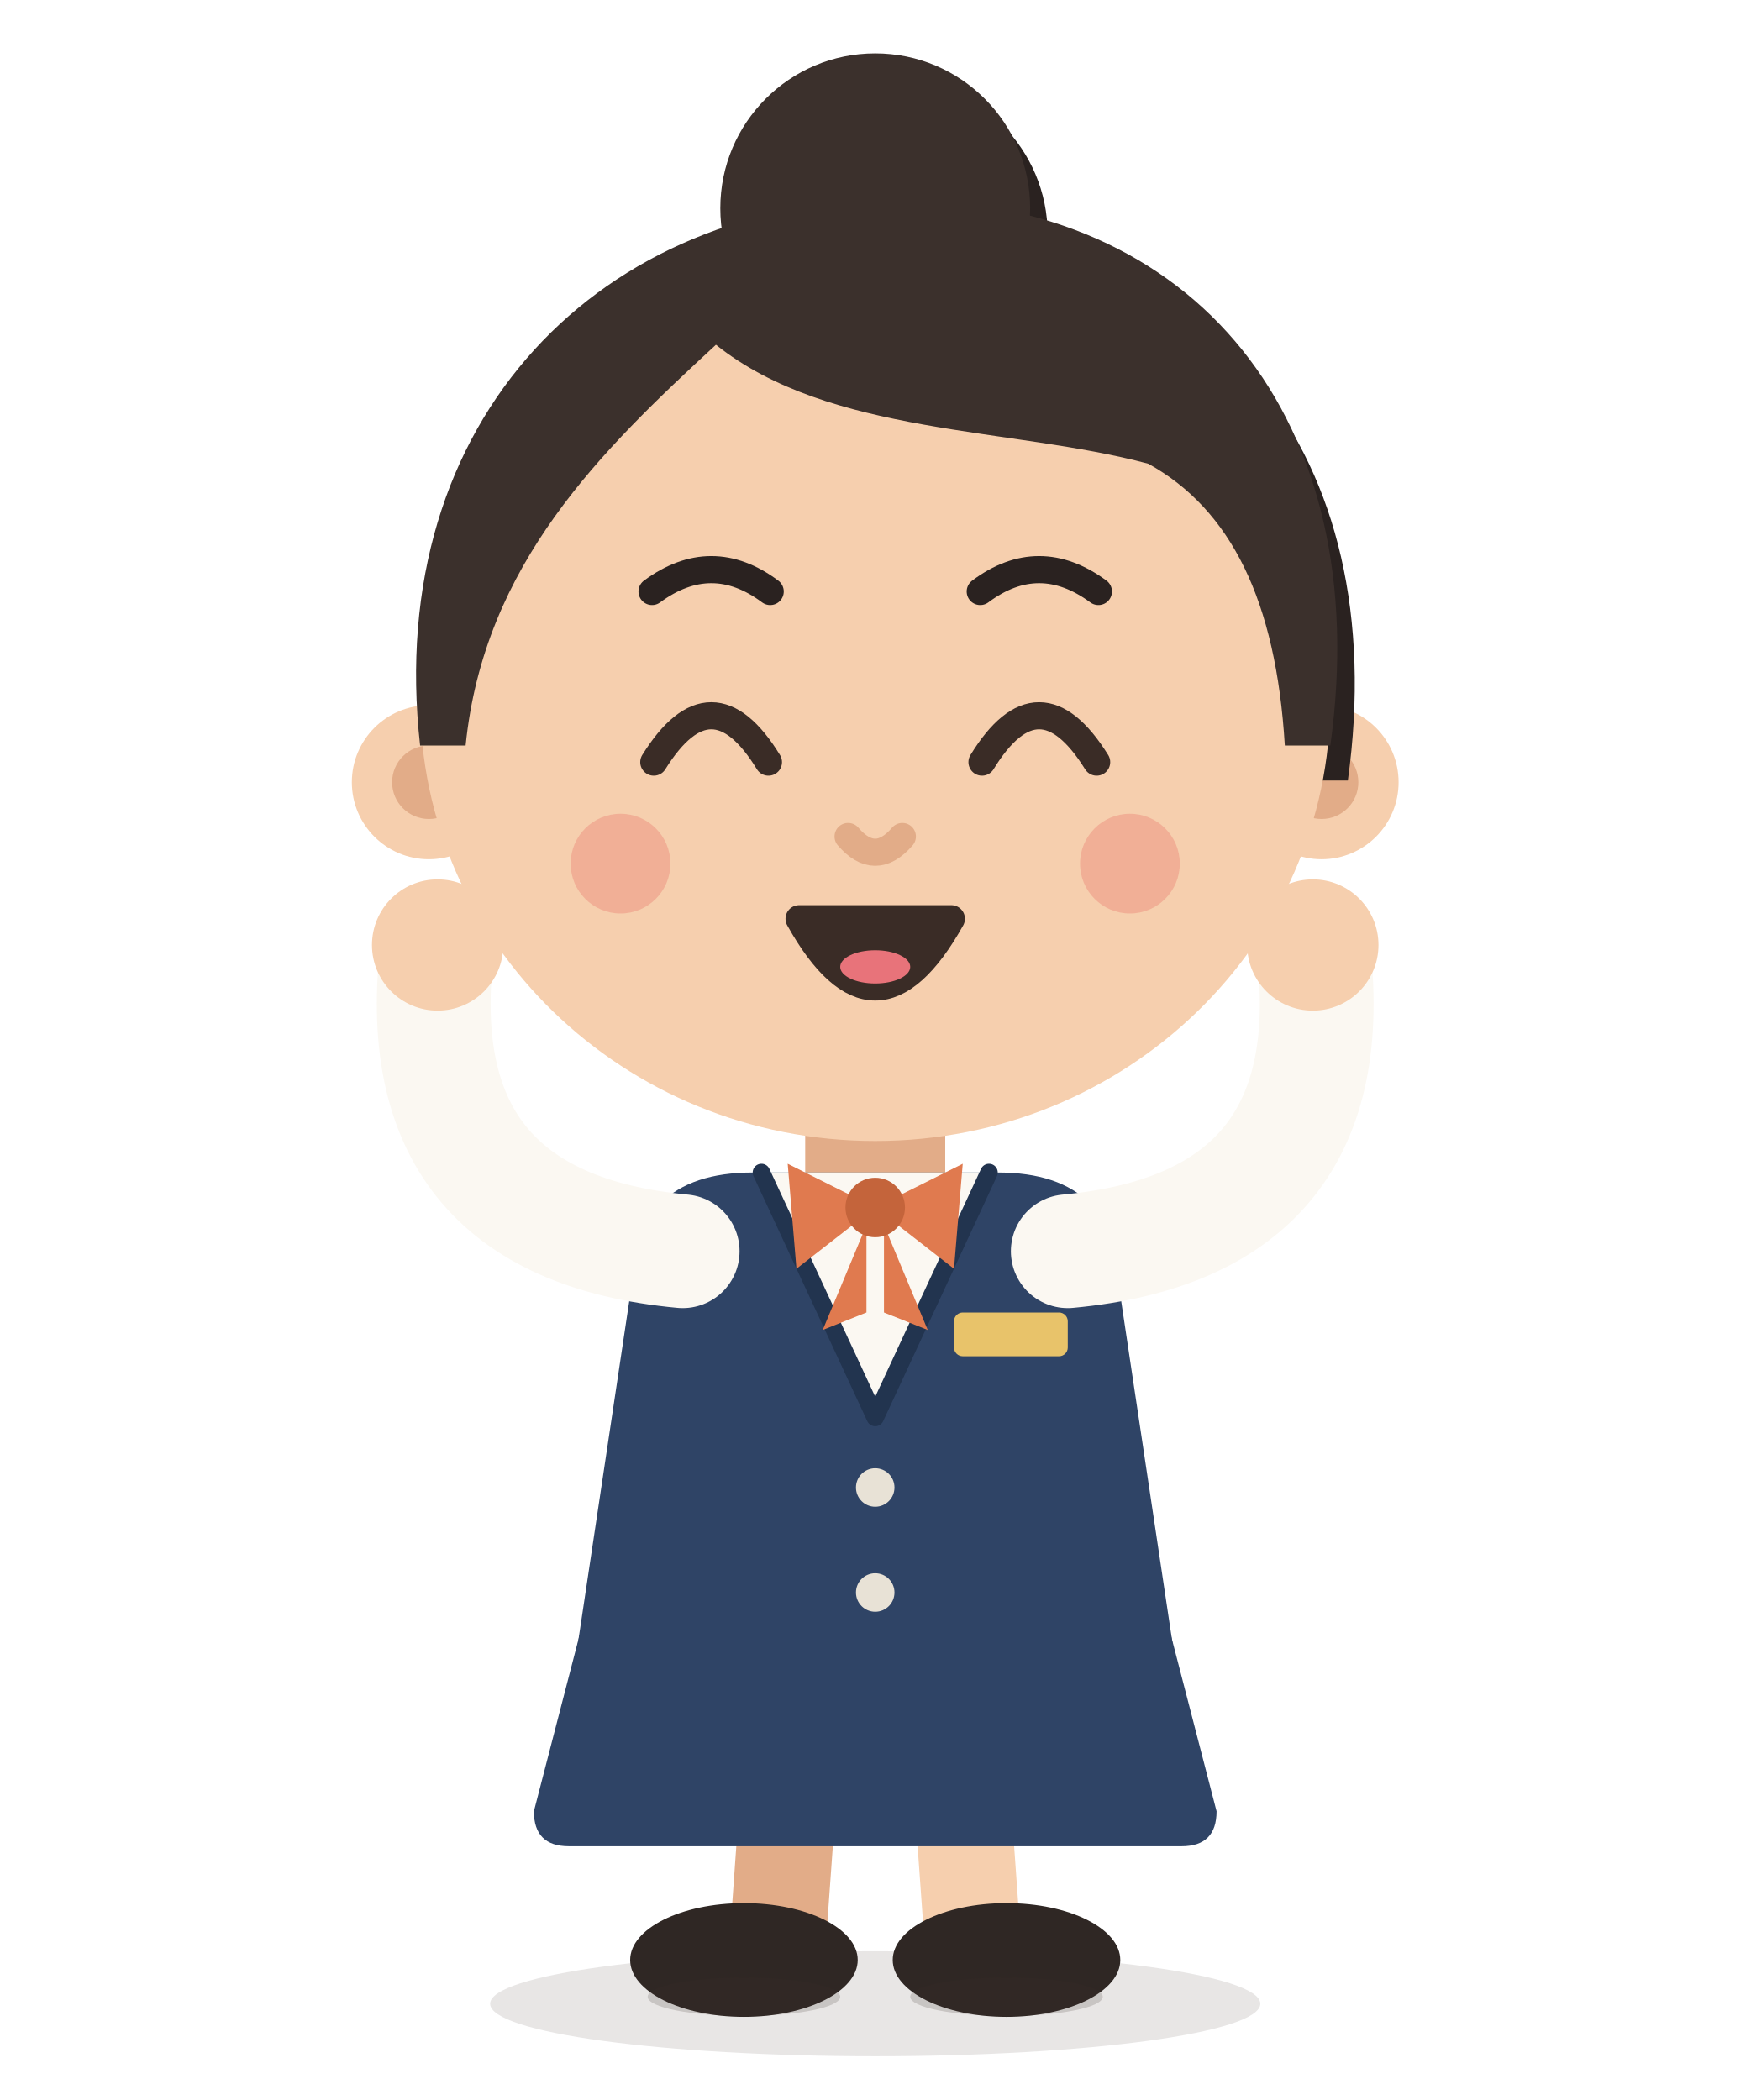
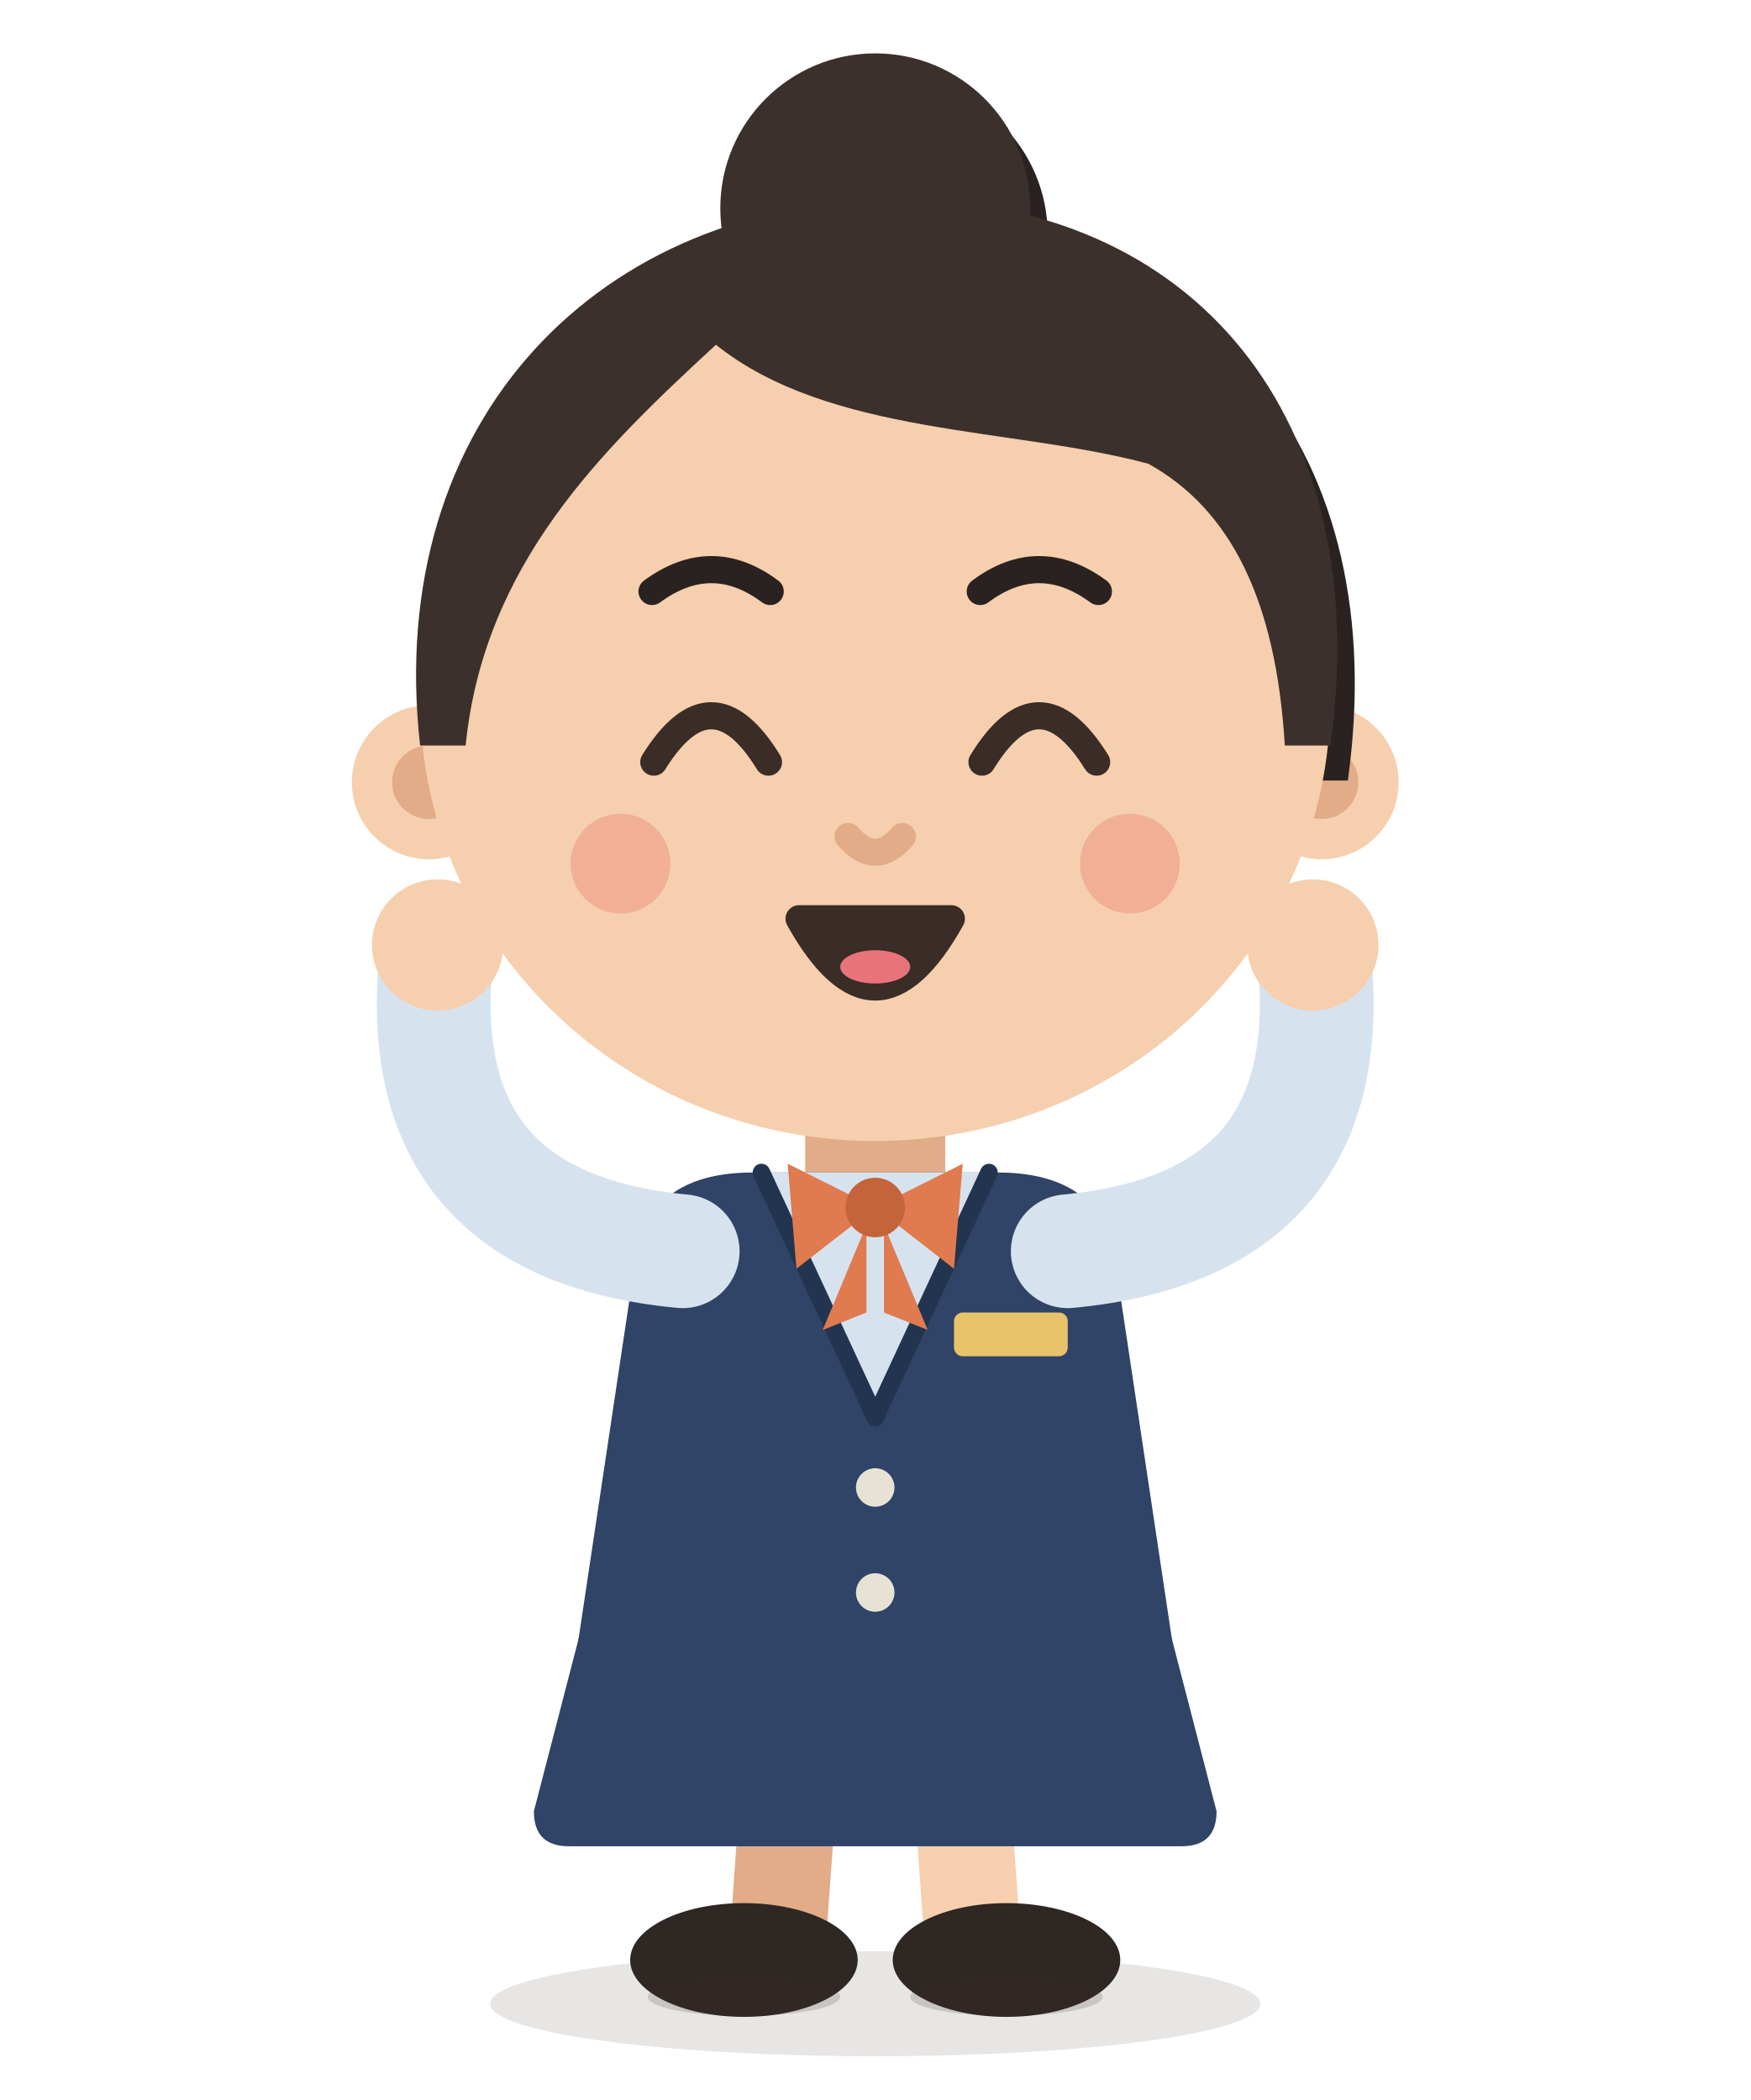
<svg xmlns="http://www.w3.org/2000/svg" viewBox="0 0 200 240" width="200" height="240">
  <ellipse cx="100" cy="229" rx="44" ry="6" fill="#3A2C26" opacity=".12" />
  <g transform="translate(2 3)">
    <circle cx="100" cy="23.8" r="17.7" fill="#2A2220" />
  </g>
  <circle cx="100" cy="23.8" r="17.7" fill="#3B302C" />
  <path d="M90 206L89 220" fill="none" stroke="#E2AC88" stroke-width="11" stroke-linecap="round" stroke-linejoin="round" />
  <path d="M110 206L111 220" fill="none" stroke="#F6CFAE" stroke-width="11" stroke-linecap="round" stroke-linejoin="round" />
  <path d="M68 180H132L139 207Q139 211 135 211H65Q61 211 61 207Z" fill="#2F4466" />
  <ellipse cx="85" cy="224" rx="13" ry="6.5" fill="#2F2724" />
  <ellipse cx="115" cy="224" rx="13" ry="6.5" fill="#2F2724" />
  <ellipse cx="85" cy="228.2" rx="11" ry="2.2" fill="#3A2C26" opacity=".18" />
  <ellipse cx="115" cy="228.2" rx="11" ry="2.2" fill="#3A2C26" opacity=".18" />
  <rect x="92" y="116.4" width="16" height="23.6" fill="#E2AC88" />
  <path d="M72 148Q72 134 86 134L114 134Q128 134 128 148L134 188Q134 194 128 194L72 194Q66 194 66 188Z" fill="#2F4466" />
-   <path d="M87 134L113 134L100 162Z" fill="#FBF8F2" />
+   <path d="M87 134L113 134L100 162Z" fill="#D6E3EF" />
  <path d="M87 134L100 162M113 134L100 162" fill="none" stroke="#22344F" stroke-width="2" stroke-linecap="round" stroke-linejoin="round" />
  <circle cx="100" cy="170" r="2.2" fill="#E8E2D6" />
  <circle cx="100" cy="182" r="2.2" fill="#E8E2D6" />
  <path d="M100 138L90 133L91 145ZM100 138L110 133L109 145Z" fill="#E07A4F" />
  <path d="M99 140L94 152L99 150ZM101 140L106 152L101 150Z" fill="#E07A4F" />
  <circle cx="100" cy="138" r="3.4" fill="#C4643B" />
  <rect x="109" y="150" width="13" height="5" rx="1" fill="#E8C36A" />
  <circle cx="49" cy="89.4" r="8.8" fill="#F6CFAE" />
  <circle cx="151" cy="89.4" r="8.8" fill="#F6CFAE" />
  <circle cx="49" cy="89.4" r="4.2" fill="#E2AC88" />
  <circle cx="151" cy="89.4" r="4.2" fill="#E2AC88" />
  <g transform="translate(2 4)">
    <path d="M 48 85.2 C 43.8 47.8 68.8 22.8 102.6 22.8 C 136.4 22.8 157.2 47.8 152 85.2 L 146.8 85.2 C 145.8 68.6 140.6 58.2 131.2 53 C 115.6 48.8 94.8 49.8 81.8 39.4 C 68.8 51.4 55.3 64.4 53.2 85.2 Z" fill="#2A2220" />
  </g>
  <ellipse cx="100" cy="80" rx="52" ry="50.4" fill="#F6CFAE" />
  <path d="M 48 85.2 C 43.8 47.8 68.8 22.8 102.6 22.8 C 136.4 22.8 157.2 47.8 152 85.2 L 146.8 85.2 C 145.8 68.6 140.6 58.2 131.2 53 C 115.6 48.8 94.8 49.8 81.8 39.4 C 68.8 51.4 55.3 64.4 53.2 85.2 Z" fill="#3B302C" />
  <circle cx="70.9" cy="98.7" r="5.7" fill="#EE9A86" opacity=".6" />
  <circle cx="129.1" cy="98.7" r="5.7" fill="#EE9A86" opacity=".6" />
  <path d="M74.7 87.1Q81.3 76.5 87.8 87.1" fill="none" stroke="#3A2C26" stroke-width="3.1" stroke-linecap="round" stroke-linejoin="round" />
  <path d="M74.5 67.6Q81.3 62.6 88 67.6" fill="none" stroke="#2A2220" stroke-width="3.1" stroke-linecap="round" stroke-linejoin="round" />
  <path d="M112.2 87.1Q118.7 76.5 125.3 87.1" fill="none" stroke="#3A2C26" stroke-width="3.1" stroke-linecap="round" stroke-linejoin="round" />
  <path d="M125.5 67.6Q118.7 62.6 112 67.6" fill="none" stroke="#2A2220" stroke-width="3.1" stroke-linecap="round" stroke-linejoin="round" />
  <path d="M96.9 95.6Q100 99.2 103.1 95.6" fill="none" stroke="#E2AC88" stroke-width="3.1" stroke-linecap="round" stroke-linejoin="round" />
  <path d="M91.3 105Q100 120.6 108.7 105Z" fill="#3A2C26" stroke="#3A2C26" stroke-width="3.1" stroke-linejoin="round" />
  <ellipse cx="100" cy="110.5" rx="4" ry="1.9" fill="#E8737A" />
-   <path d="M78 143Q46 140 50 108" fill="none" stroke="#FBF8F2" stroke-width="13" stroke-linecap="round" stroke-linejoin="round" />
+   <path d="M78 143Q46 140 50 108" fill="none" stroke="#D6E3EF" stroke-width="13" stroke-linecap="round" stroke-linejoin="round" />
  <circle cx="50" cy="108" r="7.5" fill="#F6CFAE" />
-   <path d="M122 143Q154 140 150 108" fill="none" stroke="#FBF8F2" stroke-width="13" stroke-linecap="round" stroke-linejoin="round" />
+   <path d="M122 143Q154 140 150 108" fill="none" stroke="#D6E3EF" stroke-width="13" stroke-linecap="round" stroke-linejoin="round" />
  <circle cx="150" cy="108" r="7.5" fill="#F6CFAE" />
</svg>
